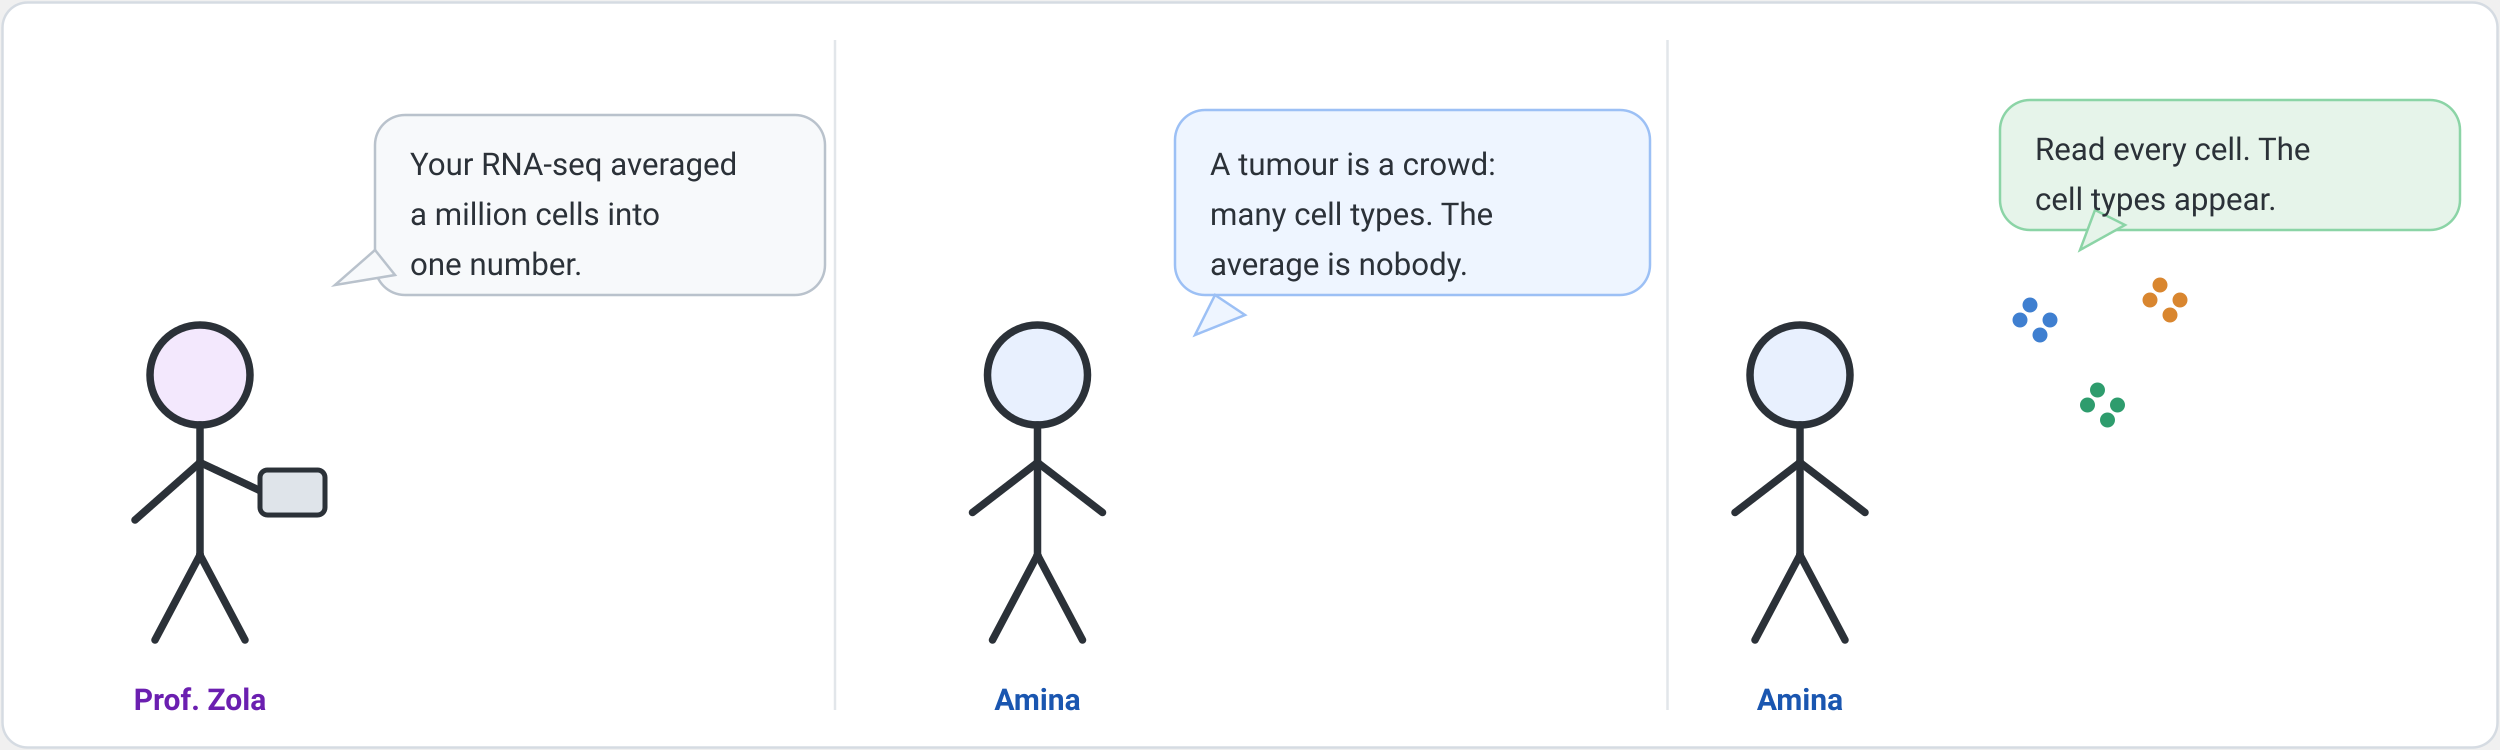
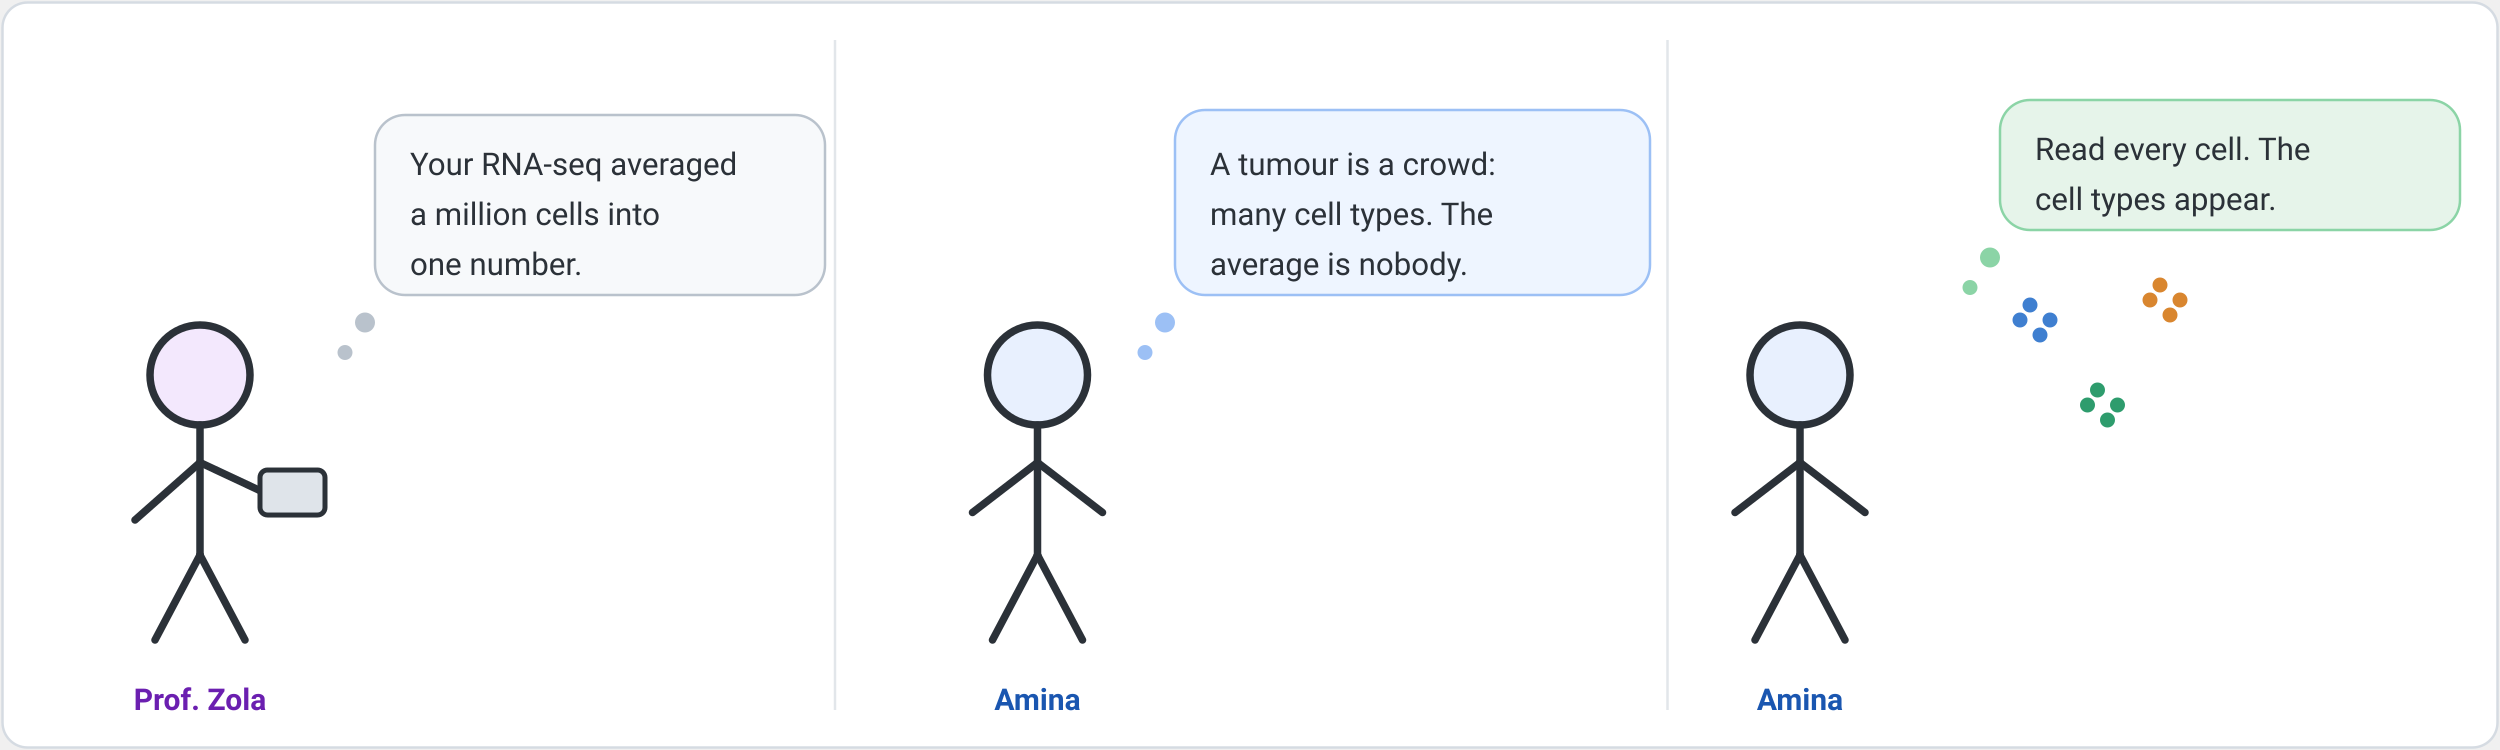
<svg xmlns="http://www.w3.org/2000/svg" viewBox="0 0 1000 300" font-family="-apple-system, Segoe UI, Roboto, Helvetica, Arial, sans-serif" role="img" aria-label="Three-panel stick-figure comic. Prof. Zola says the RNA-seq averaged a million cells into one number. Amina says a tumour is a crowd of different cell types, so the average is nobody. She points at scattered dots and says read every cell and the cell types appear.">
  <rect x="1" y="1" width="998" height="298" rx="10" fill="#ffffff" stroke="#d5dbe2" />
  <line x1="334" y1="16" x2="334" y2="284" stroke="#e2e6ea" />
  <line x1="667" y1="16" x2="667" y2="284" stroke="#e2e6ea" />
  <g stroke="#2b3138" stroke-width="3" fill="none" stroke-linecap="round">
    <circle cx="80" cy="150" r="20" fill="#f3e8fd" />
    <line x1="80" y1="170" x2="80" y2="222" />
    <line x1="80" y1="185" x2="54" y2="208" />
    <line x1="80" y1="185" x2="112" y2="200" />
    <line x1="80" y1="222" x2="62" y2="256" />
    <line x1="80" y1="222" x2="98" y2="256" />
  </g>
  <rect x="104" y="188" width="26" height="18" rx="3" fill="#dfe4ea" stroke="#2b3138" stroke-width="2" />
  <text x="80" y="284" text-anchor="middle" font-size="12" font-weight="700" fill="#6b1fb0">Prof. Zola</text>
  <g>
    <rect x="150" y="46" width="180" height="72" rx="12" fill="#f7f9fb" stroke="#b9c2cc" />
-     <path d="M150 100 l-16 14 l24 -4 z" fill="#f7f9fb" stroke="#b9c2cc" />
+     <circle cx="146" cy="129" r="4" fill="#b9c2cc" />
+     <circle cx="138" cy="141" r="3" fill="#b9c2cc" />
    <text x="164" y="70" font-size="12.5" fill="#2b3138">Your RNA-seq averaged</text>
    <text x="164" y="90" font-size="12.5" fill="#2b3138">a million cells into</text>
    <text x="164" y="110" font-size="12.5" fill="#2b3138">one number.</text>
  </g>
  <g stroke="#2b3138" stroke-width="3" fill="none" stroke-linecap="round">
    <circle cx="415" cy="150" r="20" fill="#e8f0fe" />
    <line x1="415" y1="170" x2="415" y2="222" />
    <line x1="415" y1="185" x2="389" y2="205" />
    <line x1="415" y1="185" x2="441" y2="205" />
    <line x1="415" y1="222" x2="397" y2="256" />
    <line x1="415" y1="222" x2="433" y2="256" />
  </g>
  <text x="415" y="284" text-anchor="middle" font-size="12" font-weight="700" fill="#1a56b0">Amina</text>
  <g>
    <rect x="470" y="44" width="190" height="74" rx="12" fill="#eef5ff" stroke="#9cc0f5" />
-     <path d="M486 118 l-8 16 l20 -8 z" fill="#eef5ff" stroke="#9cc0f5" />
+     <circle cx="466" cy="129" r="4" fill="#9cc0f5" />
+     <circle cx="458" cy="141" r="3" fill="#9cc0f5" />
    <text x="484" y="70" font-size="12.5" fill="#2b3138">A tumour is a crowd:</text>
    <text x="484" y="90" font-size="12.5" fill="#2b3138">many cell types. The</text>
    <text x="484" y="110" font-size="12.5" fill="#2b3138">average is nobody.</text>
  </g>
  <g stroke="#2b3138" stroke-width="3" fill="none" stroke-linecap="round">
    <circle cx="720" cy="150" r="20" fill="#e8f0fe" />
    <line x1="720" y1="170" x2="720" y2="222" />
    <line x1="720" y1="185" x2="694" y2="205" />
    <line x1="720" y1="185" x2="746" y2="205" />
    <line x1="720" y1="222" x2="702" y2="256" />
    <line x1="720" y1="222" x2="738" y2="256" />
  </g>
  <g>
    <g fill="#3f7fd0">
      <circle cx="808" cy="128" r="3" />
      <circle cx="816" cy="134" r="3" />
      <circle cx="812" cy="122" r="3" />
      <circle cx="820" cy="128" r="3" />
    </g>
    <g fill="#d9862f">
      <circle cx="860" cy="120" r="3" />
      <circle cx="868" cy="126" r="3" />
      <circle cx="864" cy="114" r="3" />
      <circle cx="872" cy="120" r="3" />
    </g>
    <g fill="#2e9c6d">
      <circle cx="835" cy="162" r="3" />
      <circle cx="843" cy="168" r="3" />
      <circle cx="839" cy="156" r="3" />
      <circle cx="847" cy="162" r="3" />
    </g>
  </g>
  <text x="720" y="284" text-anchor="middle" font-size="12" font-weight="700" fill="#1a56b0">Amina</text>
  <g>
    <rect x="800" y="40" width="184" height="52" rx="12" fill="#e6f4ea" stroke="#8bd4a6" />
-     <path d="M838 84 l-6 16 l18 -10 z" fill="#e6f4ea" stroke="#8bd4a6" />
+     <circle cx="796" cy="103" r="4" fill="#8bd4a6" />
+     <circle cx="788" cy="115" r="3" fill="#8bd4a6" />
    <text x="814" y="64" font-size="12.5" fill="#2b3138">Read every cell. The</text>
    <text x="814" y="84" font-size="12.5" fill="#2b3138">cell types appear.</text>
  </g>
</svg>
